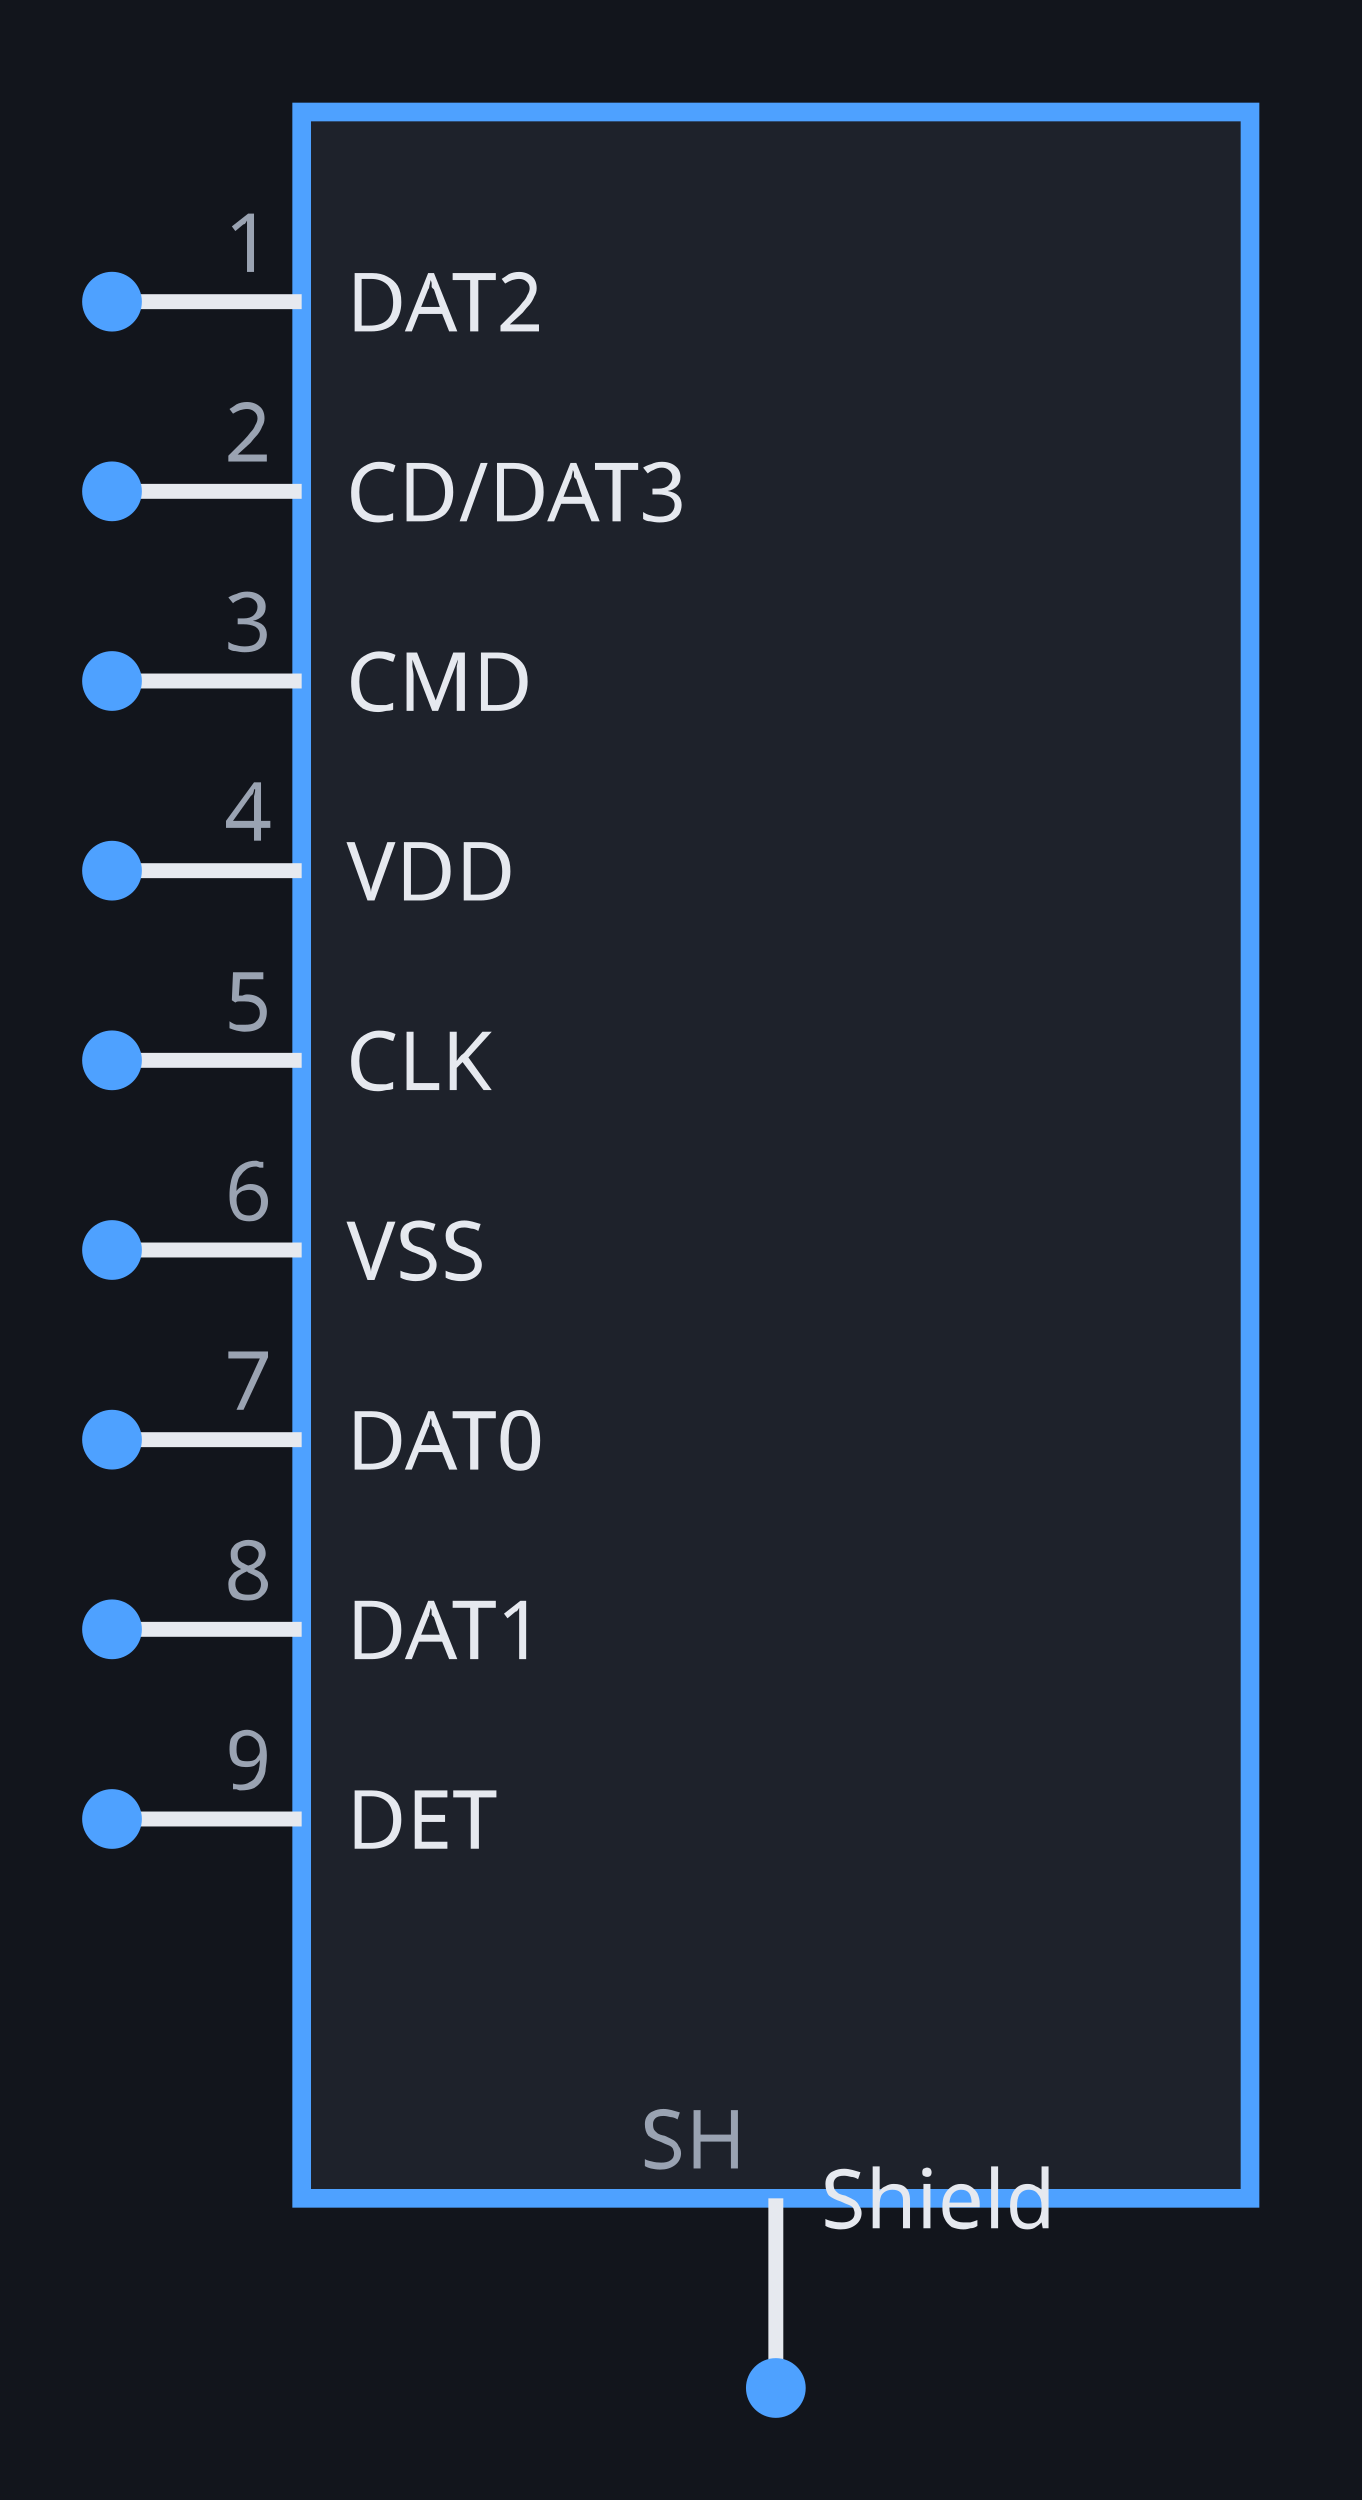
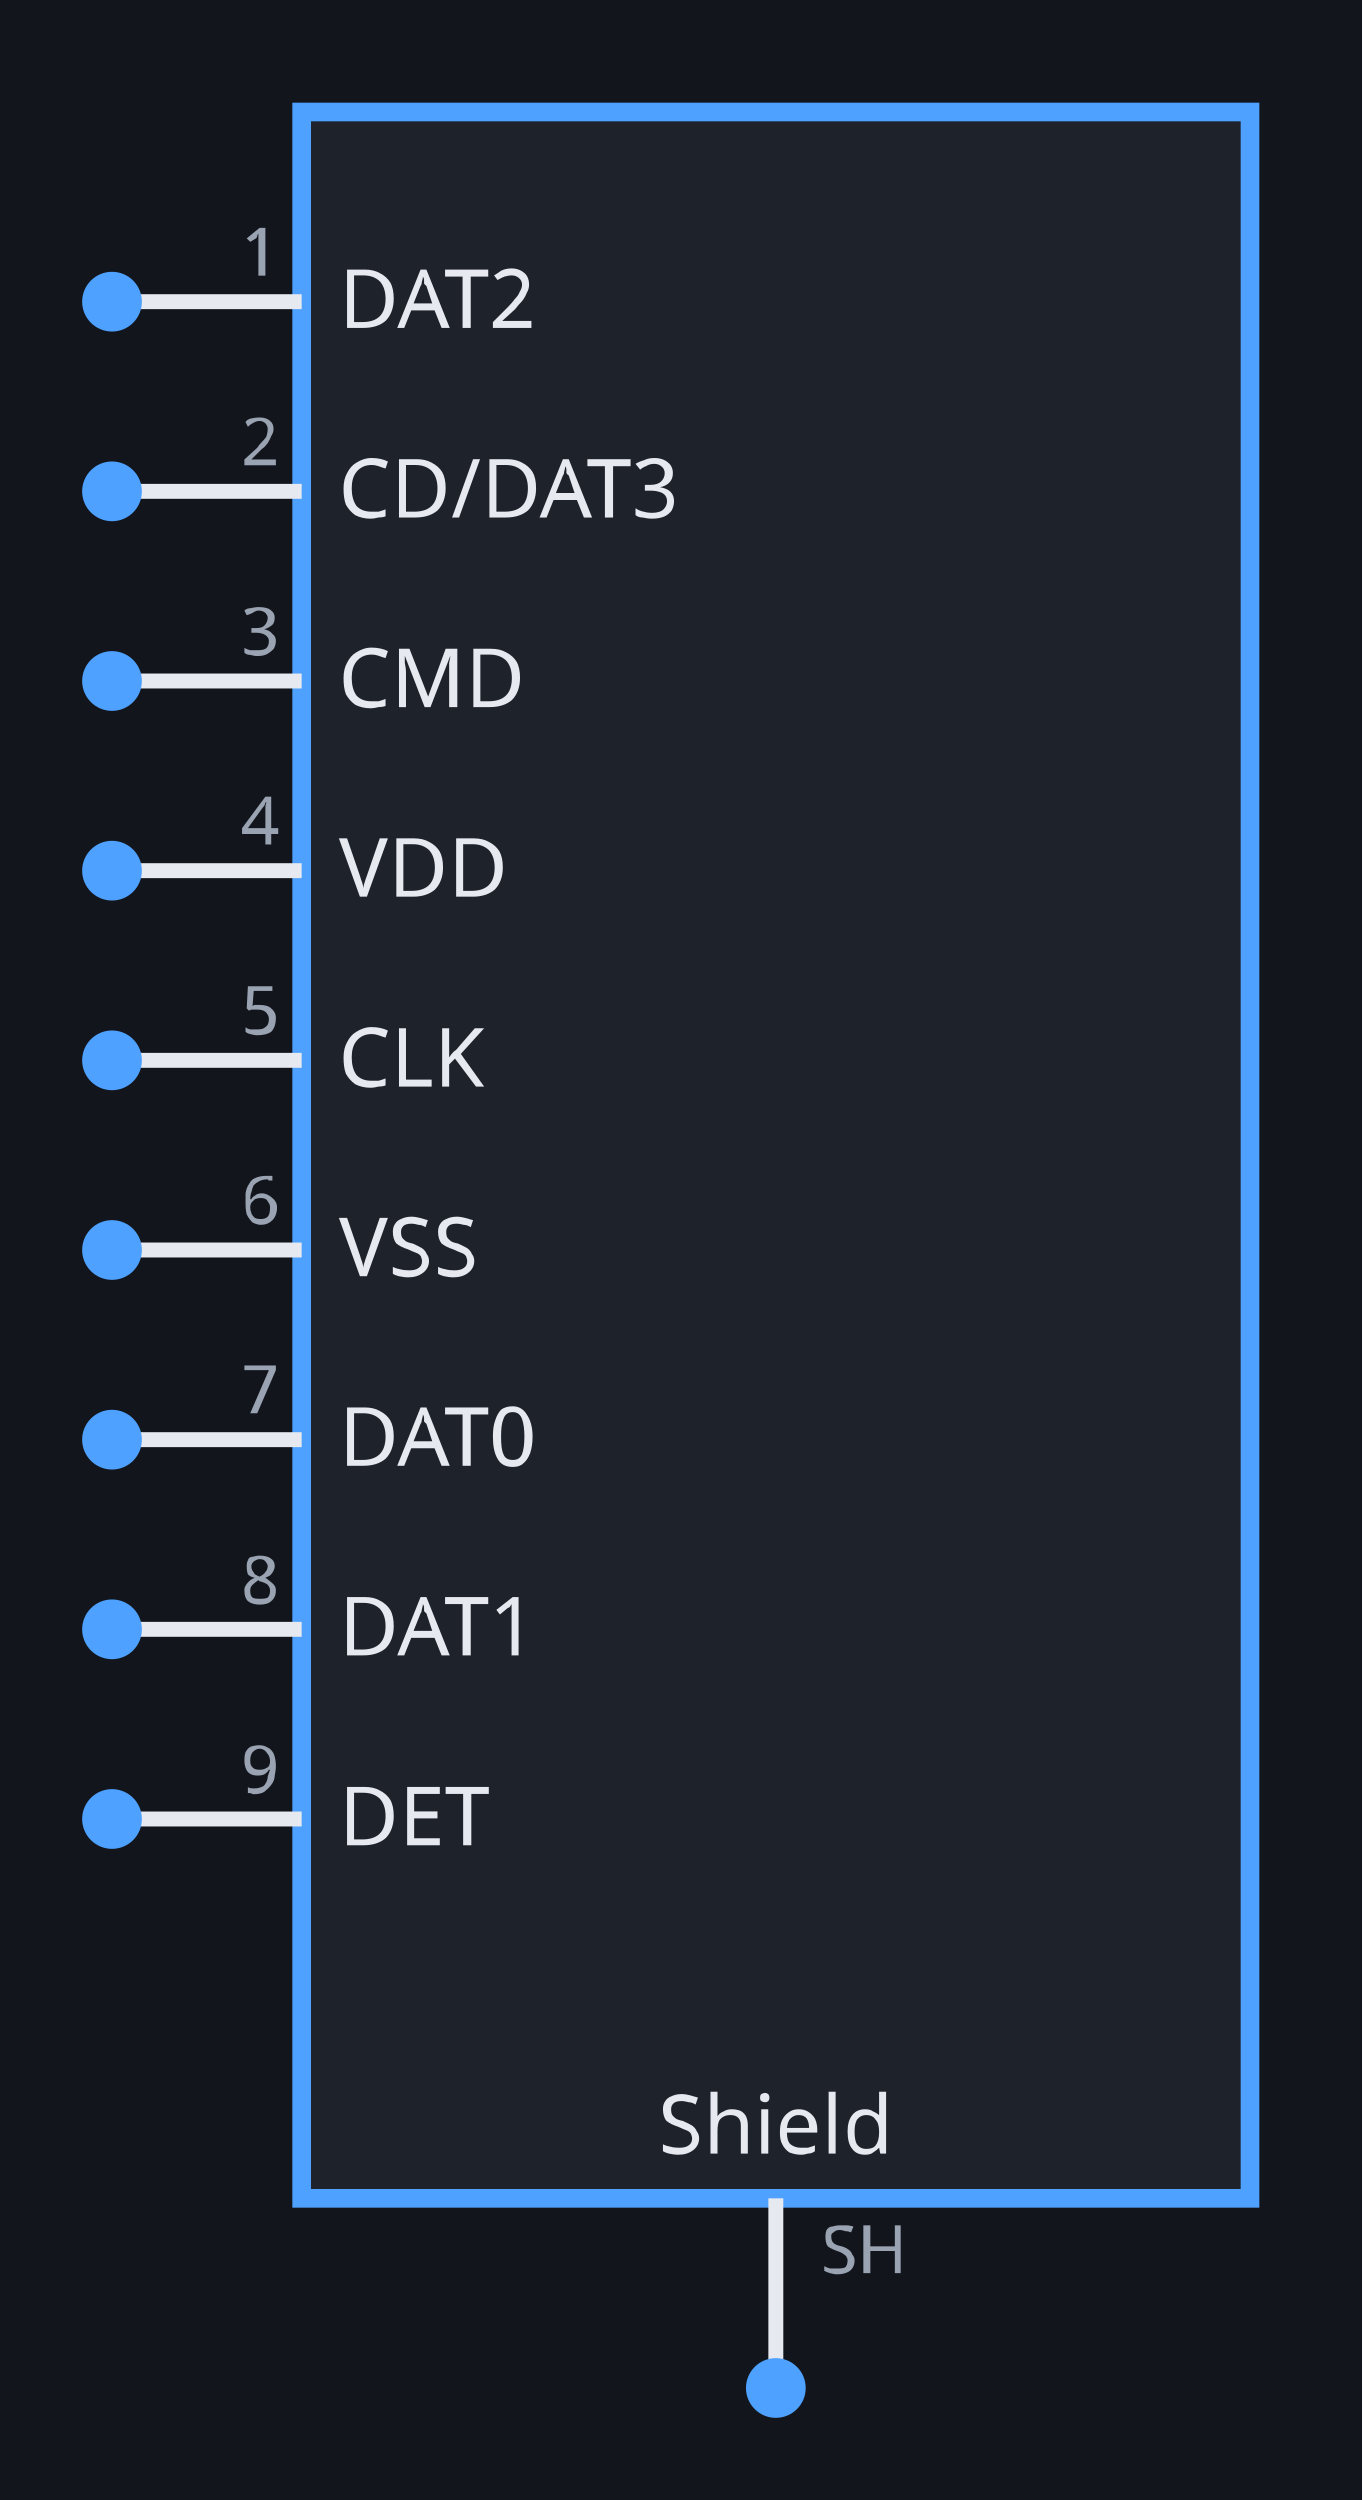
<svg xmlns="http://www.w3.org/2000/svg" viewBox="-10.39 -14.20 18.24 33.48" preserveAspectRatio="xMidYMid meet" style="width:100%;height:100%">
  <rect x="-10.39" y="-14.20" width="18.24" height="33.48" fill="#12151c" />
  <rect x="-6.350" y="-12.700" width="12.700" height="27.940" fill="#1e222b" stroke="#4ea1ff" stroke-width="0.25" />
  <line x1="-8.890" y1="-10.160" x2="-6.350" y2="-10.160" stroke="#e6e9ef" stroke-width="0.2" />
  <circle cx="-8.890" cy="-10.160" r="0.4" fill="#4ea1ff" />
-   <text x="-6.750" y="-10.560" fill="#9aa3b2" font-size="1.1" text-anchor="end" font-family="sans-serif">1</text>
-   <text x="-5.750" y="-9.760" fill="#e6e9ef" font-size="1.1" text-anchor="start" font-family="sans-serif">DAT2</text>
+   <text x="-5.850" y="-9.810" fill="#e6e9ef" font-size="1.1" text-anchor="start" font-family="sans-serif">DAT2</text>
+   <text x="-6.650" y="-10.510" fill="#9aa3b2" font-size="0.9" text-anchor="end" font-family="sans-serif">1</text>
  <line x1="-8.890" y1="-7.620" x2="-6.350" y2="-7.620" stroke="#e6e9ef" stroke-width="0.2" />
  <circle cx="-8.890" cy="-7.620" r="0.4" fill="#4ea1ff" />
-   <text x="-6.750" y="-8.020" fill="#9aa3b2" font-size="1.1" text-anchor="end" font-family="sans-serif">2</text>
-   <text x="-5.750" y="-7.220" fill="#e6e9ef" font-size="1.1" text-anchor="start" font-family="sans-serif">CD/DAT3</text>
+   <text x="-5.850" y="-7.270" fill="#e6e9ef" font-size="1.1" text-anchor="start" font-family="sans-serif">CD/DAT3</text>
+   <text x="-6.650" y="-7.970" fill="#9aa3b2" font-size="0.9" text-anchor="end" font-family="sans-serif">2</text>
  <line x1="-8.890" y1="-5.080" x2="-6.350" y2="-5.080" stroke="#e6e9ef" stroke-width="0.2" />
  <circle cx="-8.890" cy="-5.080" r="0.4" fill="#4ea1ff" />
-   <text x="-6.750" y="-5.480" fill="#9aa3b2" font-size="1.1" text-anchor="end" font-family="sans-serif">3</text>
-   <text x="-5.750" y="-4.680" fill="#e6e9ef" font-size="1.1" text-anchor="start" font-family="sans-serif">CMD</text>
+   <text x="-5.850" y="-4.730" fill="#e6e9ef" font-size="1.1" text-anchor="start" font-family="sans-serif">CMD</text>
+   <text x="-6.650" y="-5.430" fill="#9aa3b2" font-size="0.9" text-anchor="end" font-family="sans-serif">3</text>
  <line x1="-8.890" y1="-2.540" x2="-6.350" y2="-2.540" stroke="#e6e9ef" stroke-width="0.2" />
  <circle cx="-8.890" cy="-2.540" r="0.4" fill="#4ea1ff" />
-   <text x="-6.750" y="-2.940" fill="#9aa3b2" font-size="1.1" text-anchor="end" font-family="sans-serif">4</text>
-   <text x="-5.750" y="-2.140" fill="#e6e9ef" font-size="1.1" text-anchor="start" font-family="sans-serif">VDD</text>
+   <text x="-5.850" y="-2.190" fill="#e6e9ef" font-size="1.1" text-anchor="start" font-family="sans-serif">VDD</text>
+   <text x="-6.650" y="-2.890" fill="#9aa3b2" font-size="0.9" text-anchor="end" font-family="sans-serif">4</text>
  <line x1="-8.890" y1="-0.000" x2="-6.350" y2="-0.000" stroke="#e6e9ef" stroke-width="0.2" />
  <circle cx="-8.890" cy="-0.000" r="0.4" fill="#4ea1ff" />
-   <text x="-6.750" y="-0.400" fill="#9aa3b2" font-size="1.1" text-anchor="end" font-family="sans-serif">5</text>
-   <text x="-5.750" y="0.400" fill="#e6e9ef" font-size="1.1" text-anchor="start" font-family="sans-serif">CLK</text>
+   <text x="-5.850" y="0.350" fill="#e6e9ef" font-size="1.1" text-anchor="start" font-family="sans-serif">CLK</text>
+   <text x="-6.650" y="-0.350" fill="#9aa3b2" font-size="0.9" text-anchor="end" font-family="sans-serif">5</text>
  <line x1="-8.890" y1="2.540" x2="-6.350" y2="2.540" stroke="#e6e9ef" stroke-width="0.2" />
  <circle cx="-8.890" cy="2.540" r="0.4" fill="#4ea1ff" />
-   <text x="-6.750" y="2.140" fill="#9aa3b2" font-size="1.1" text-anchor="end" font-family="sans-serif">6</text>
-   <text x="-5.750" y="2.940" fill="#e6e9ef" font-size="1.1" text-anchor="start" font-family="sans-serif">VSS</text>
+   <text x="-5.850" y="2.890" fill="#e6e9ef" font-size="1.1" text-anchor="start" font-family="sans-serif">VSS</text>
+   <text x="-6.650" y="2.190" fill="#9aa3b2" font-size="0.9" text-anchor="end" font-family="sans-serif">6</text>
  <line x1="-8.890" y1="5.080" x2="-6.350" y2="5.080" stroke="#e6e9ef" stroke-width="0.2" />
  <circle cx="-8.890" cy="5.080" r="0.4" fill="#4ea1ff" />
-   <text x="-6.750" y="4.680" fill="#9aa3b2" font-size="1.1" text-anchor="end" font-family="sans-serif">7</text>
-   <text x="-5.750" y="5.480" fill="#e6e9ef" font-size="1.1" text-anchor="start" font-family="sans-serif">DAT0</text>
+   <text x="-5.850" y="5.430" fill="#e6e9ef" font-size="1.1" text-anchor="start" font-family="sans-serif">DAT0</text>
+   <text x="-6.650" y="4.730" fill="#9aa3b2" font-size="0.9" text-anchor="end" font-family="sans-serif">7</text>
  <line x1="-8.890" y1="7.620" x2="-6.350" y2="7.620" stroke="#e6e9ef" stroke-width="0.2" />
  <circle cx="-8.890" cy="7.620" r="0.4" fill="#4ea1ff" />
-   <text x="-6.750" y="7.220" fill="#9aa3b2" font-size="1.1" text-anchor="end" font-family="sans-serif">8</text>
-   <text x="-5.750" y="8.020" fill="#e6e9ef" font-size="1.1" text-anchor="start" font-family="sans-serif">DAT1</text>
+   <text x="-5.850" y="7.970" fill="#e6e9ef" font-size="1.1" text-anchor="start" font-family="sans-serif">DAT1</text>
+   <text x="-6.650" y="7.270" fill="#9aa3b2" font-size="0.9" text-anchor="end" font-family="sans-serif">8</text>
  <line x1="-8.890" y1="10.160" x2="-6.350" y2="10.160" stroke="#e6e9ef" stroke-width="0.2" />
  <circle cx="-8.890" cy="10.160" r="0.4" fill="#4ea1ff" />
-   <text x="-6.750" y="9.760" fill="#9aa3b2" font-size="1.1" text-anchor="end" font-family="sans-serif">9</text>
-   <text x="-5.750" y="10.560" fill="#e6e9ef" font-size="1.1" text-anchor="start" font-family="sans-serif">DET</text>
+   <text x="-5.850" y="10.510" fill="#e6e9ef" font-size="1.1" text-anchor="start" font-family="sans-serif">DET</text>
+   <text x="-6.650" y="9.810" fill="#9aa3b2" font-size="0.9" text-anchor="end" font-family="sans-serif">9</text>
  <line x1="0.000" y1="17.780" x2="0.000" y2="15.240" stroke="#e6e9ef" stroke-width="0.2" />
  <circle cx="0.000" cy="17.780" r="0.4" fill="#4ea1ff" />
-   <text x="-0.400" y="14.840" fill="#9aa3b2" font-size="1.1" text-anchor="end" font-family="sans-serif">SH</text>
-   <text x="0.600" y="15.640" fill="#e6e9ef" font-size="1.1" text-anchor="start" font-family="sans-serif">Shield</text>
+   <text x="0.000" y="14.640" fill="#e6e9ef" font-size="1.1" text-anchor="middle" font-family="sans-serif">Shield</text>
+   <text x="0.600" y="16.240" fill="#9aa3b2" font-size="0.9" text-anchor="start" font-family="sans-serif">SH</text>
</svg>
